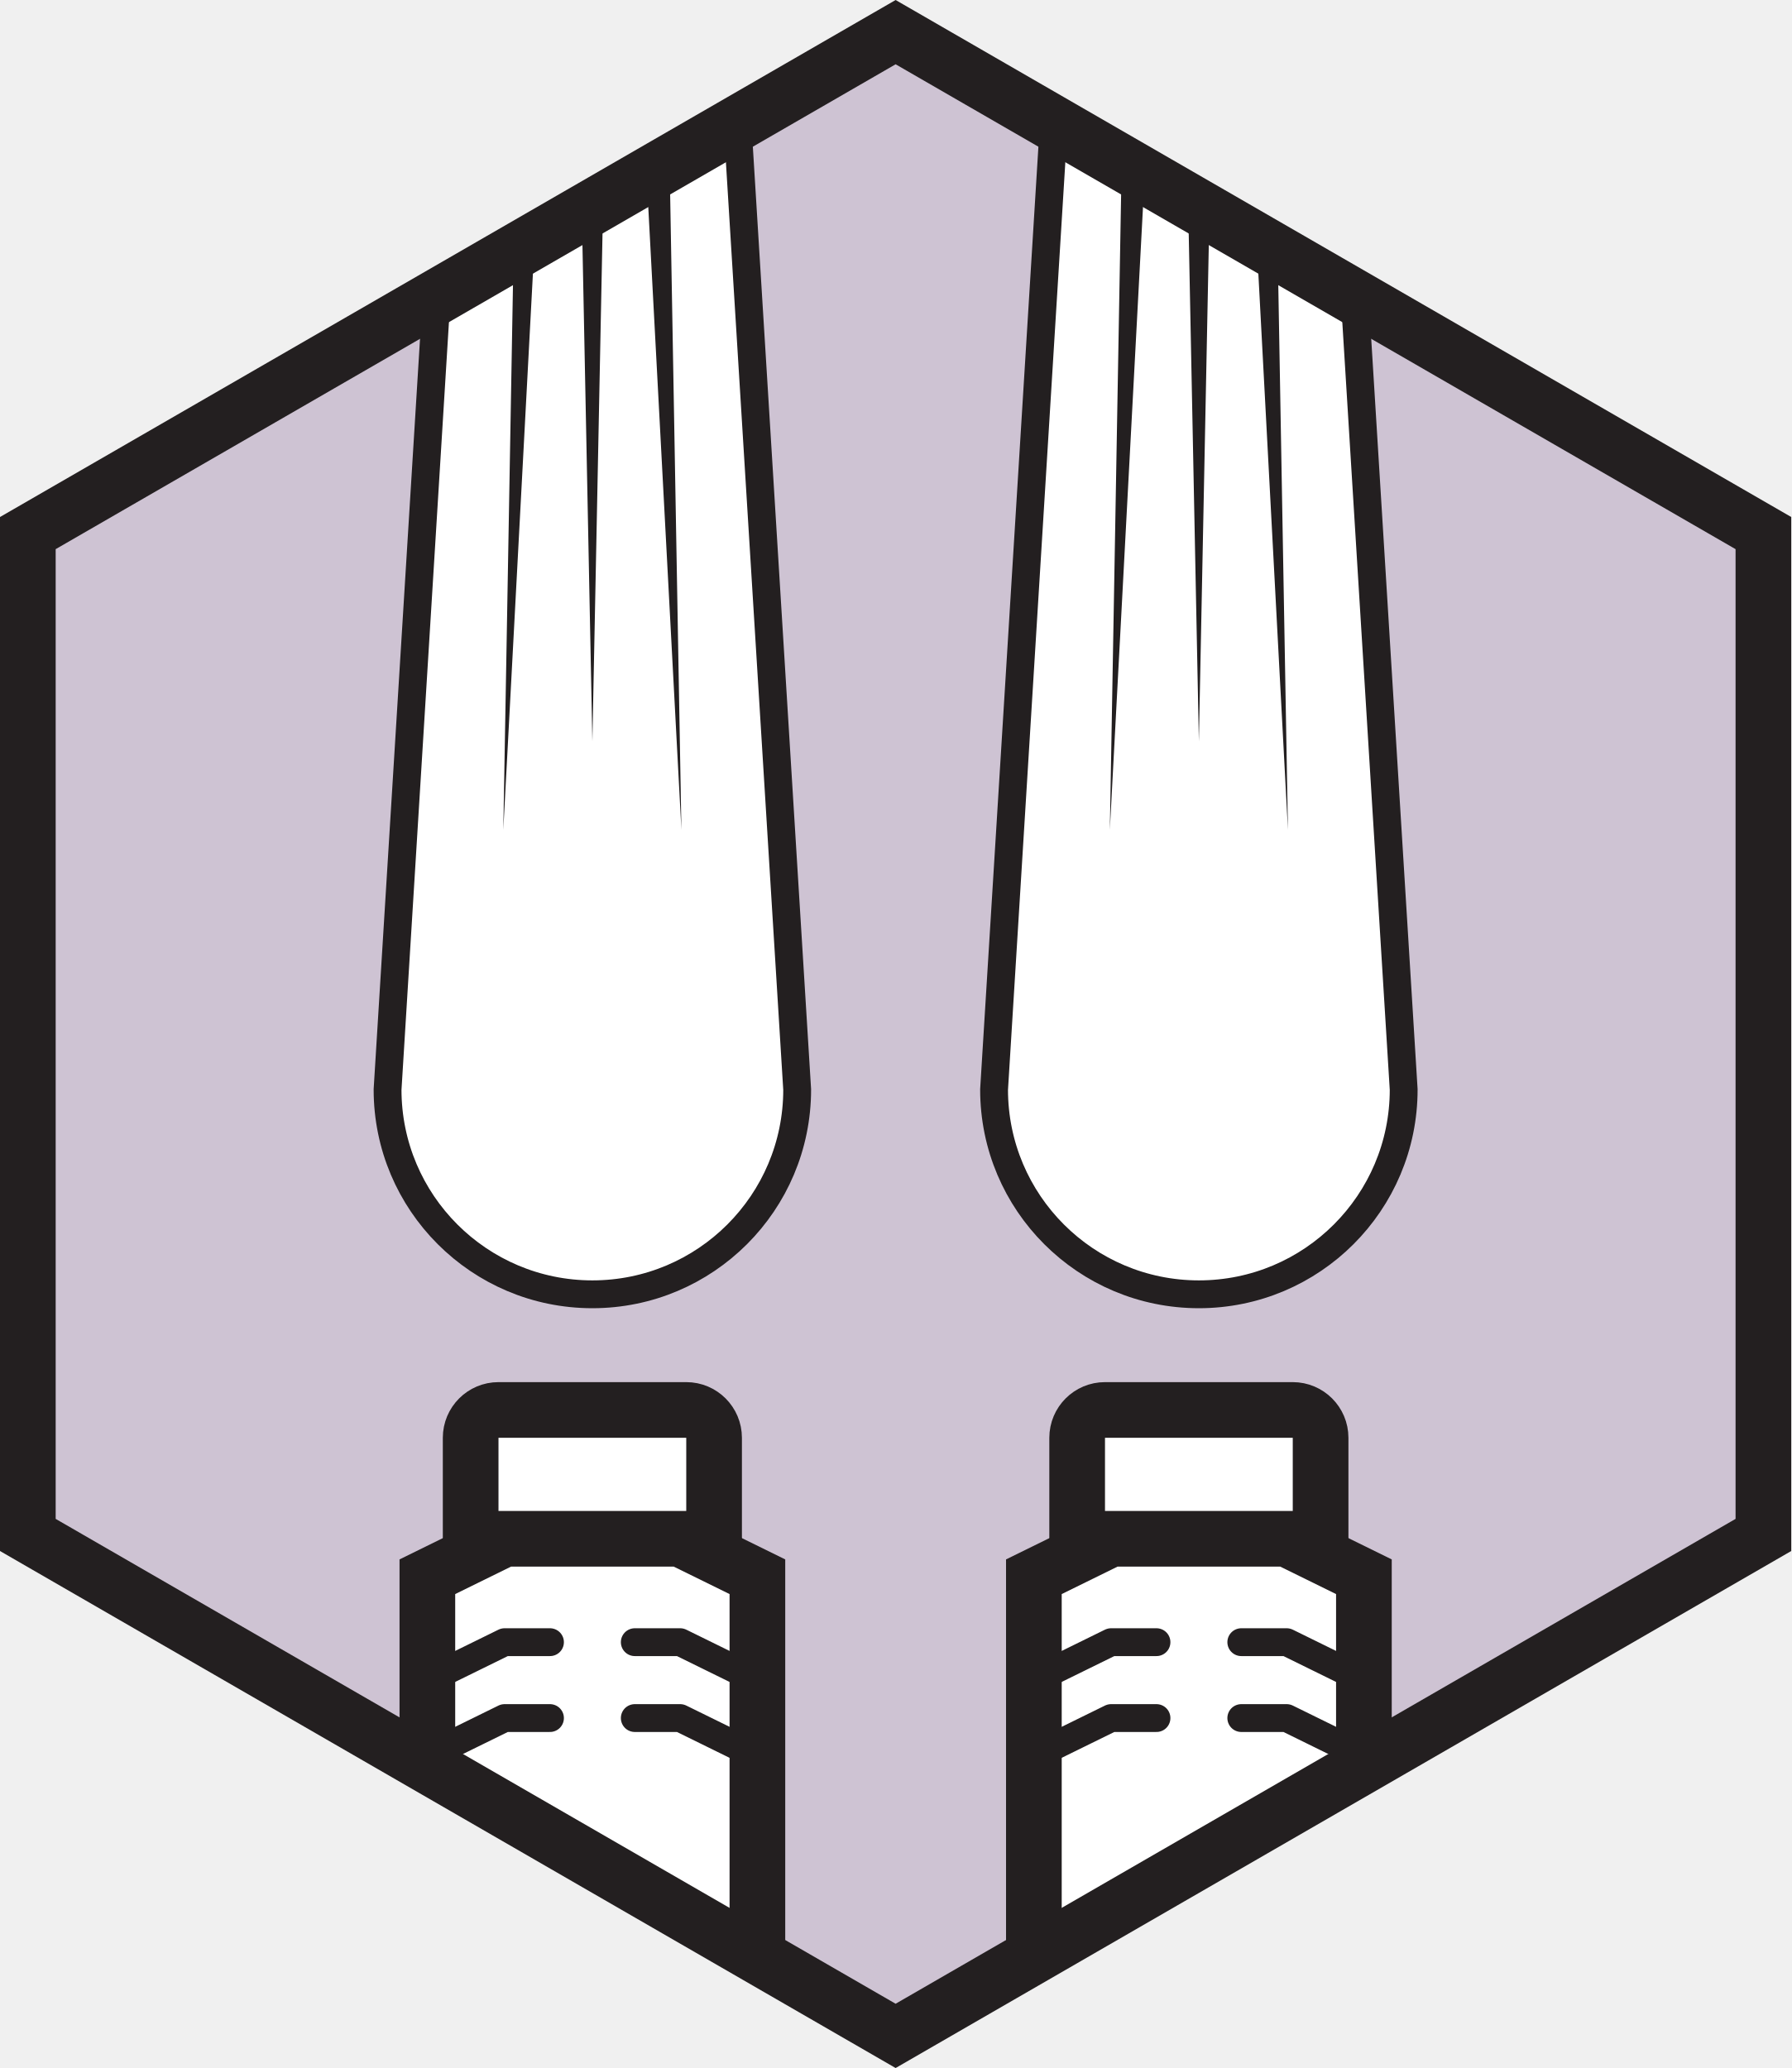
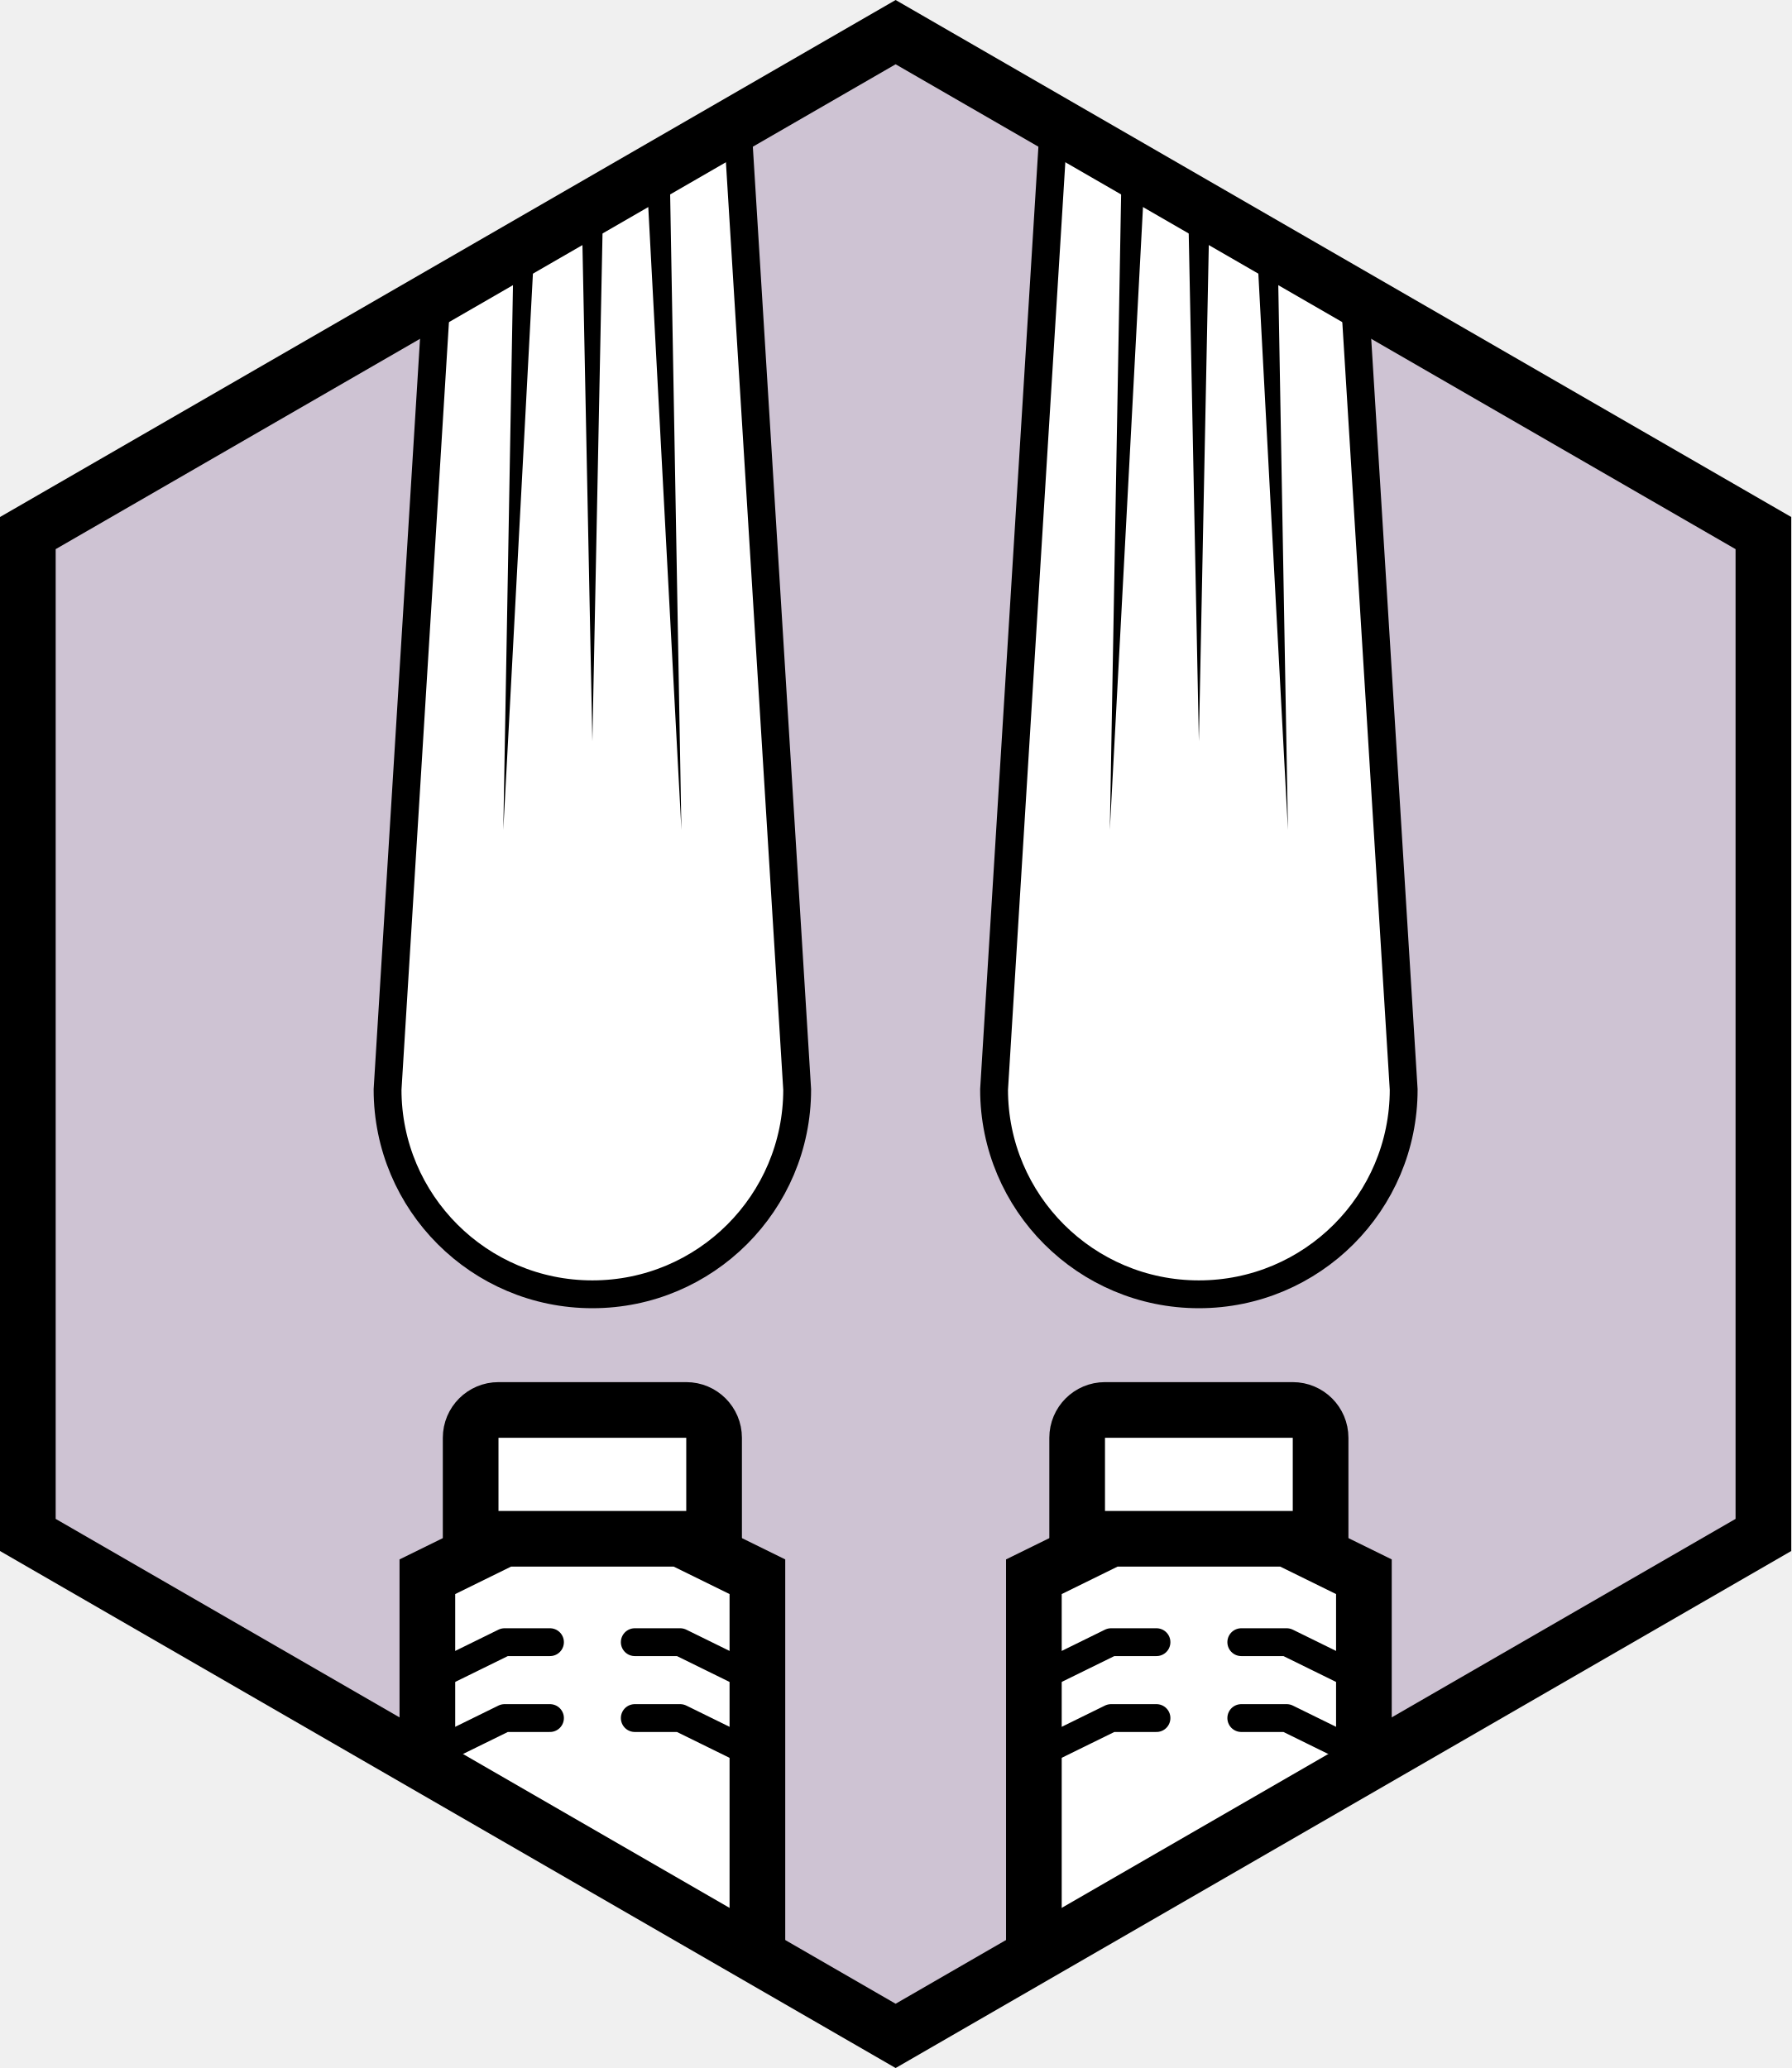
<svg xmlns="http://www.w3.org/2000/svg" fill-rule="evenodd" stroke-miterlimit="10" clip-rule="evenodd" viewBox="0 0 64.354 74.309" xml:space="preserve">
  <g transform="translate(-3.8229 -3.3453)">
    <clipPath id="a">
      <path d="M4.823 22.5v36L36 76.5l31.177-18v-36L36 4.5Z" clip-rule="nonzero" />
    </clipPath>
    <g clip-path="url(#a)">
      <path fill="#7f5a90" fill-rule="nonzero" d="M67.177 58.706v-36l-31.177-18-31.177 18v36l31.177 18z" opacity=".3" />
-       <path fill="#fff" fill-rule="nonzero" stroke="#231f20" stroke-width="2" d="M20.732 58.737h8.746v-3.728c0-.552-.447-1-1-1h-6.746c-.552 0-1 .448-1 1Z" />
-       <path fill="#fff" fill-rule="nonzero" stroke="#231f20" d="m20.066 4.971-2.319 37.525c0 4.063 3.295 7.357 7.358 7.357 4.064 0 7.358-3.294 7.358-7.357l-2.319-37.525Z" />
-       <path fill="#231f20" fill-rule="nonzero" d="m25.605 4.971-.5 25.016-.5-25.016Zm2.199-.018.5 28.214-1.499-28.179Zm-4.399.035-1.5 28.179.501-28.214Z" />
-       <path fill="#fff" fill-rule="nonzero" stroke="#231f20" stroke-width="2" d="M19.177 76.075h11.857v-16.073l-2.774-1.364h-6.309l-2.774 1.364Zm-6.17 23.642h20.398v-23.642h-17.398c0 1.657-1.343 3-3 3Z" />
-       <path fill="none" stroke="#231f20" stroke-linecap="round" stroke-linejoin="round" d="m19.177 63.716 2.774-1.363h1.631m-4.405 4.09 2.774-1.363h1.631m7.452-1.364-2.774-1.363h-1.631m4.405 4.09-2.774-1.363h-1.631" />
-       <path fill="#fff" fill-rule="nonzero" stroke="#231f20" stroke-width="2" d="M51.268 58.737h-8.746v-3.728c0-.552.447-1 1-1h6.746c.552 0 1 .448 1 1z" />
-       <path fill="#fff" fill-rule="nonzero" stroke="#231f20" stroke-width="2" d="M52.824 76.075h-11.857v-16.073l2.774-1.364h6.309l2.774 1.364Zm6.17 23.642h-20.398v-23.642h17.398c0 1.657 1.343 3 3 3z" />
-       <path fill="none" stroke="#231f20" stroke-linecap="round" stroke-linejoin="round" d="m52.824 63.716-2.774-1.363h-1.631m4.405 4.09-2.774-1.363h-1.631m-7.452-1.364 2.774-1.363h1.631m-4.405 4.09 2.774-1.363h1.631" />
-       <path fill="#fff" fill-rule="nonzero" stroke="#231f20" d="m41.856 4.971-2.319 37.525c0 4.063 3.295 7.357 7.358 7.357 4.064 0 7.358-3.294 7.358-7.357l-2.319-37.525Z" />
-       <path fill="#231f20" fill-rule="nonzero" d="m47.395 4.971-.5 25.016-.5-25.016Zm2.2-.018.5 28.214-1.499-28.179Zm-4.399.035-1.5 28.179.501-28.214Z" />
-       <path fill="none" stroke="#231f20" d="M16.726 75.936v13.126m38.566-13.126v13.126" />
+       <path fill="#fff" fill-rule="nonzero" stroke="#000" stroke-width="2" d="M20.732 58.737h8.746v-3.728c0-.552-.447-1-1-1h-6.746c-.552 0-1 .448-1 1Z" />
+       <path fill="#fff" fill-rule="nonzero" stroke="#000" d="m20.066 4.971-2.319 37.525c0 4.063 3.295 7.357 7.358 7.357 4.064 0 7.358-3.294 7.358-7.357l-2.319-37.525Z" />
+       <path fill-rule="nonzero" d="m25.605 4.971-.5 25.016-.5-25.016Zm2.199-.018.5 28.214-1.499-28.179Zm-4.399.035-1.5 28.179.501-28.214Z" />
+       <path fill="#fff" fill-rule="nonzero" stroke="#000" stroke-width="2" d="M19.177 76.075h11.857v-16.073l-2.774-1.364h-6.309l-2.774 1.364Zm-6.17 23.642h20.398v-23.642h-17.398c0 1.657-1.343 3-3 3Z" />
+       <path fill="none" stroke="#000" stroke-linecap="round" stroke-linejoin="round" d="m19.177 63.716 2.774-1.363h1.631m-4.405 4.09 2.774-1.363h1.631m7.452-1.364-2.774-1.363h-1.631m4.405 4.09-2.774-1.363h-1.631" />
+       <path fill="#fff" fill-rule="nonzero" stroke="#000" stroke-width="2" d="M51.268 58.737h-8.746v-3.728c0-.552.447-1 1-1h6.746c.552 0 1 .448 1 1z" />
+       <path fill="#fff" fill-rule="nonzero" stroke="#000" stroke-width="2" d="M52.824 76.075h-11.857v-16.073l2.774-1.364h6.309l2.774 1.364Zm6.17 23.642h-20.398v-23.642h17.398c0 1.657 1.343 3 3 3z" />
+       <path fill="none" stroke="#000" stroke-linecap="round" stroke-linejoin="round" d="m52.824 63.716-2.774-1.363h-1.631m4.405 4.09-2.774-1.363h-1.631m-7.452-1.364 2.774-1.363h1.631m-4.405 4.09 2.774-1.363h1.631" />
+       <path fill="#fff" fill-rule="nonzero" stroke="#000" d="m41.856 4.971-2.319 37.525c0 4.063 3.295 7.357 7.358 7.357 4.064 0 7.358-3.294 7.358-7.357l-2.319-37.525Z" />
+       <path fill-rule="nonzero" d="m47.395 4.971-.5 25.016-.5-25.016Zm2.2-.018.5 28.214-1.499-28.179Zm-4.399.035-1.5 28.179.501-28.214Z" />
+       <path fill="none" stroke="#000" d="M16.726 75.936v13.126m38.566-13.126v13.126" />
    </g>
  </g>
-   <path fill="none" stroke="#231f20" stroke-width="2" d="M63.354 55.155v-36l-31.177-18-31.177 18v36l31.177 18z" />
+   <path fill="none" stroke="#000" stroke-width="2" d="M63.354 55.155v-36l-31.177-18-31.177 18v36l31.177 18z" />
</svg>
